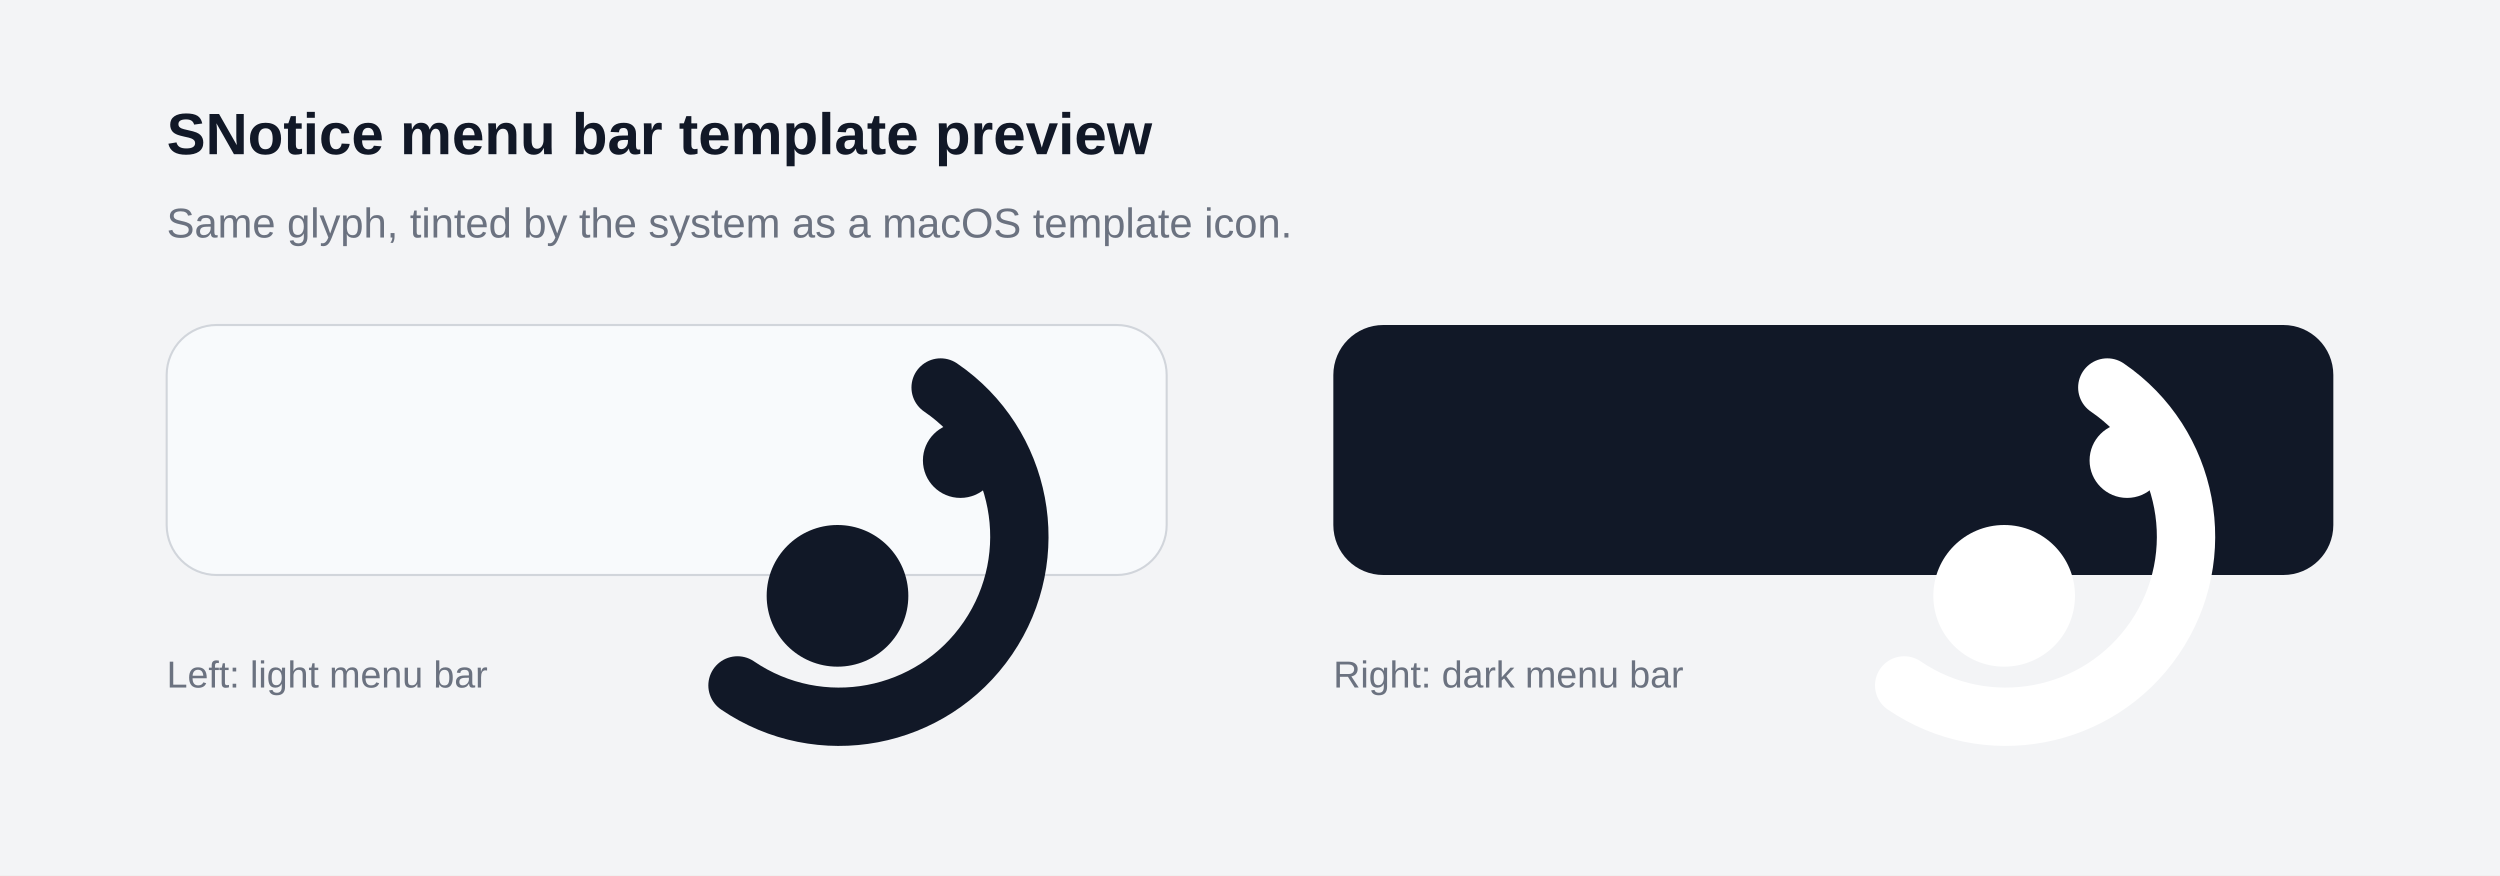
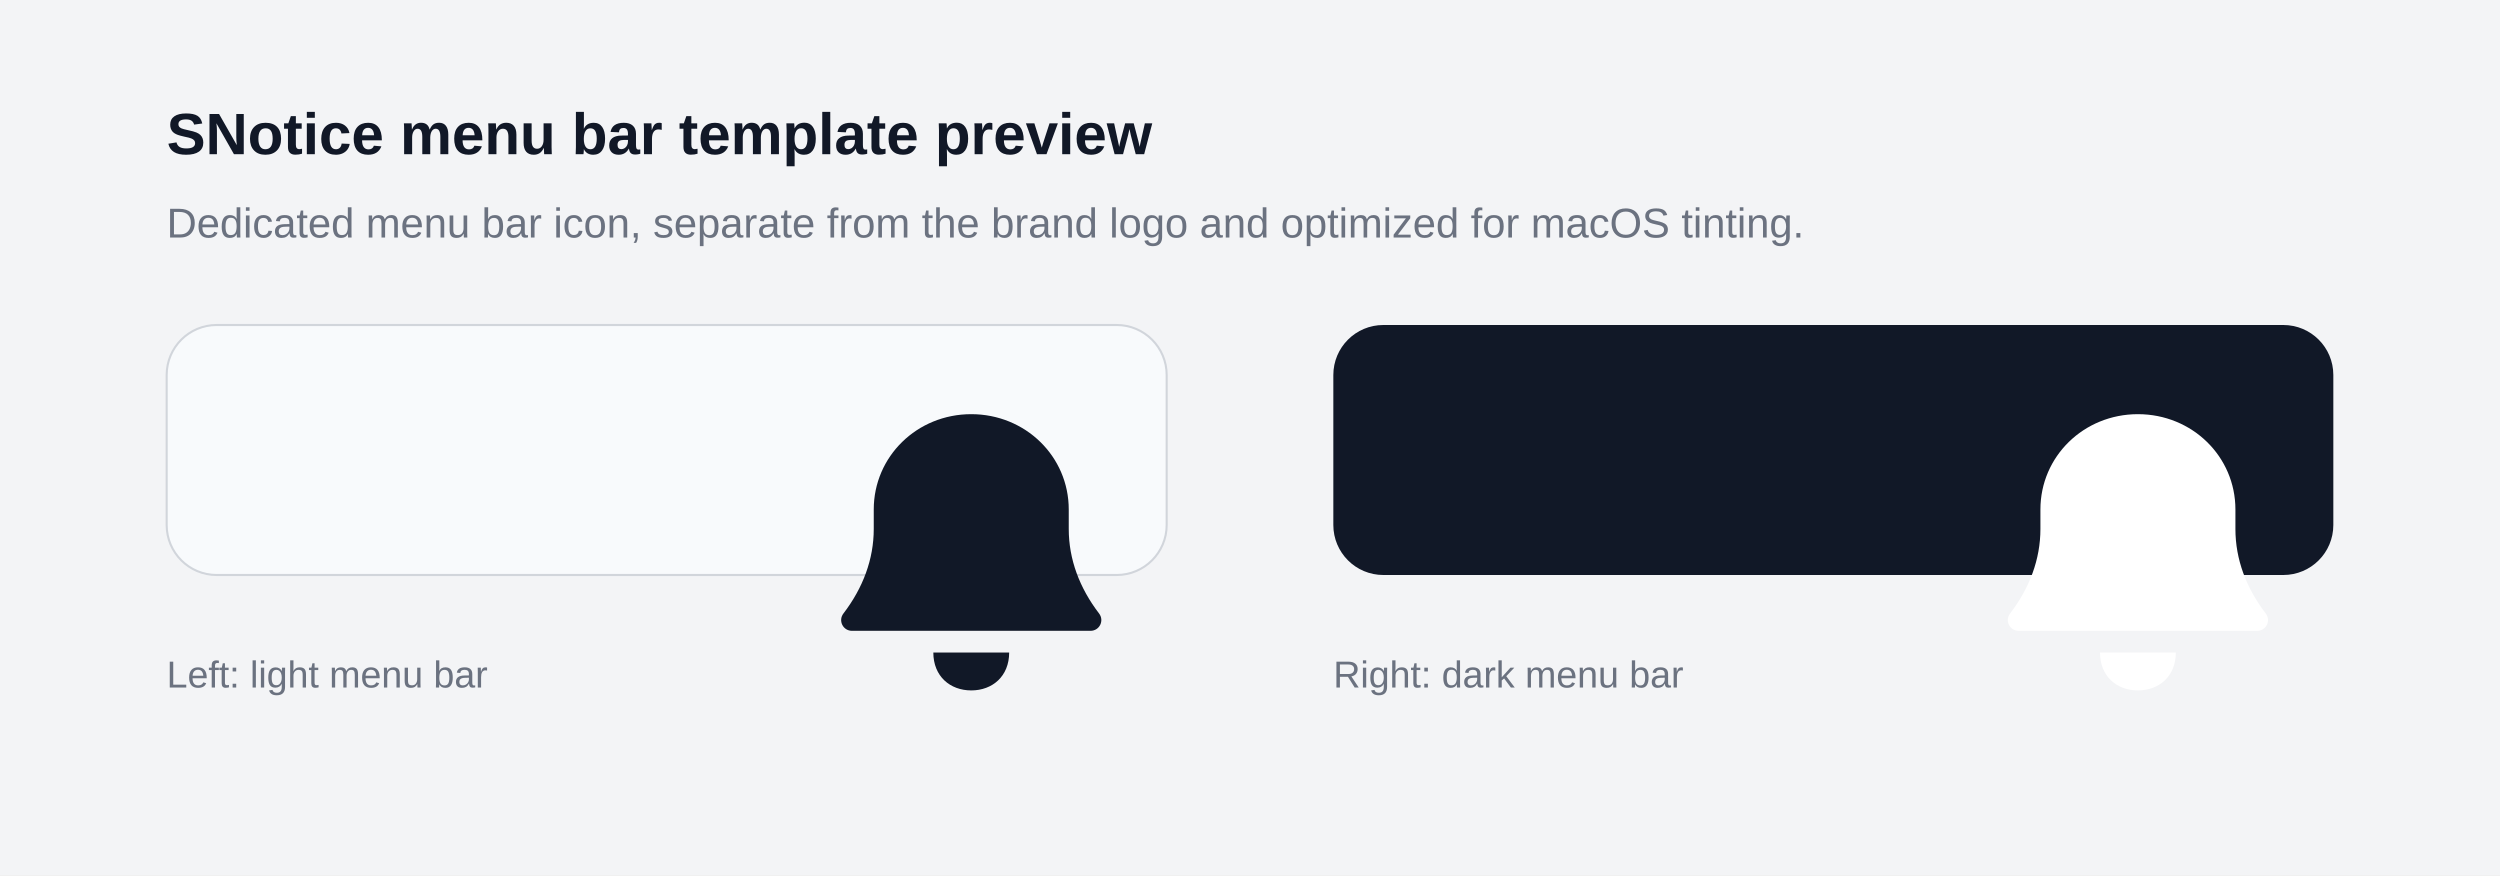
<svg xmlns="http://www.w3.org/2000/svg" width="1200" height="420" viewBox="0 0 1200 420">
+   <defs>
+     <g id="menubarBell">
+       <path d="M32 8           C22 8 14 15.8 14 25.6           V29.2           C14 34.8 12 40.1 8.4 44.8           C7.4 46.1 8.3 48 10 48           H54           C55.7 48 56.6 46.1 55.6 44.8           C52 40.1 50 34.8 50 29.2           V25.6           C50 15.8 42 8 32 8 Z" />
+       <path d="M25 52           C25 56.4 28.1 59 32 59           C35.9 59 39 56.4 39 52           Z" />
+     </g>
+   </defs>
  <rect width="1200" height="420" fill="#F3F4F6" />
  <text x="80" y="74" fill="#111827" font-family="SF Pro Display, Helvetica Neue, Arial, sans-serif" font-size="28" font-weight="700">
    SNotice menu bar template preview
  </text>
  <text x="80" y="114" fill="#6B7280" font-family="SF Pro Text, Helvetica Neue, Arial, sans-serif" font-size="20">
-     Same glyph, tinted by the system as a macOS template icon.
+     Dedicated menu bar icon, separate from the brand logo and optimized for macOS tinting.
  </text>
  <rect x="80" y="156" width="480" height="120" rx="24" fill="#F8FAFC" stroke="#D1D5DB" />
  <rect x="640" y="156" width="480" height="120" rx="24" fill="#111827" />
  <text x="80" y="330" fill="#6B7280" font-family="SF Pro Text, Helvetica Neue, Arial, sans-serif" font-size="18">
    Left: light menu bar
  </text>
  <text x="640" y="330" fill="#6B7280" font-family="SF Pro Text, Helvetica Neue, Arial, sans-serif" font-size="18">
    Right: dark menu bar
  </text>
-   <g transform="translate(460 216)">
-     <path d="M-8.5 -30         A65.5 65.5 0 1 1 -106 113" fill="none" stroke="#111827" stroke-linecap="round" stroke-width="28" />
-     <circle cx="-58" cy="70" r="34" fill="#111827" />
-     <circle cx="1" cy="5" r="18" fill="#111827" />
+   <g transform="translate(383 178) scale(2.6)" fill="#111827">
+     <use href="#menubarBell" />
  </g>
-   <g transform="translate(1020 216)">
-     <path d="M-8.5 -30         A65.5 65.5 0 1 1 -106 113" fill="none" stroke="#FFFFFF" stroke-linecap="round" stroke-width="28" />
-     <circle cx="-58" cy="70" r="34" fill="#FFFFFF" />
-     <circle cx="1" cy="5" r="18" fill="#FFFFFF" />
+   <g transform="translate(943 178) scale(2.6)" fill="#FFFFFF">
+     <use href="#menubarBell" />
  </g>
</svg>
